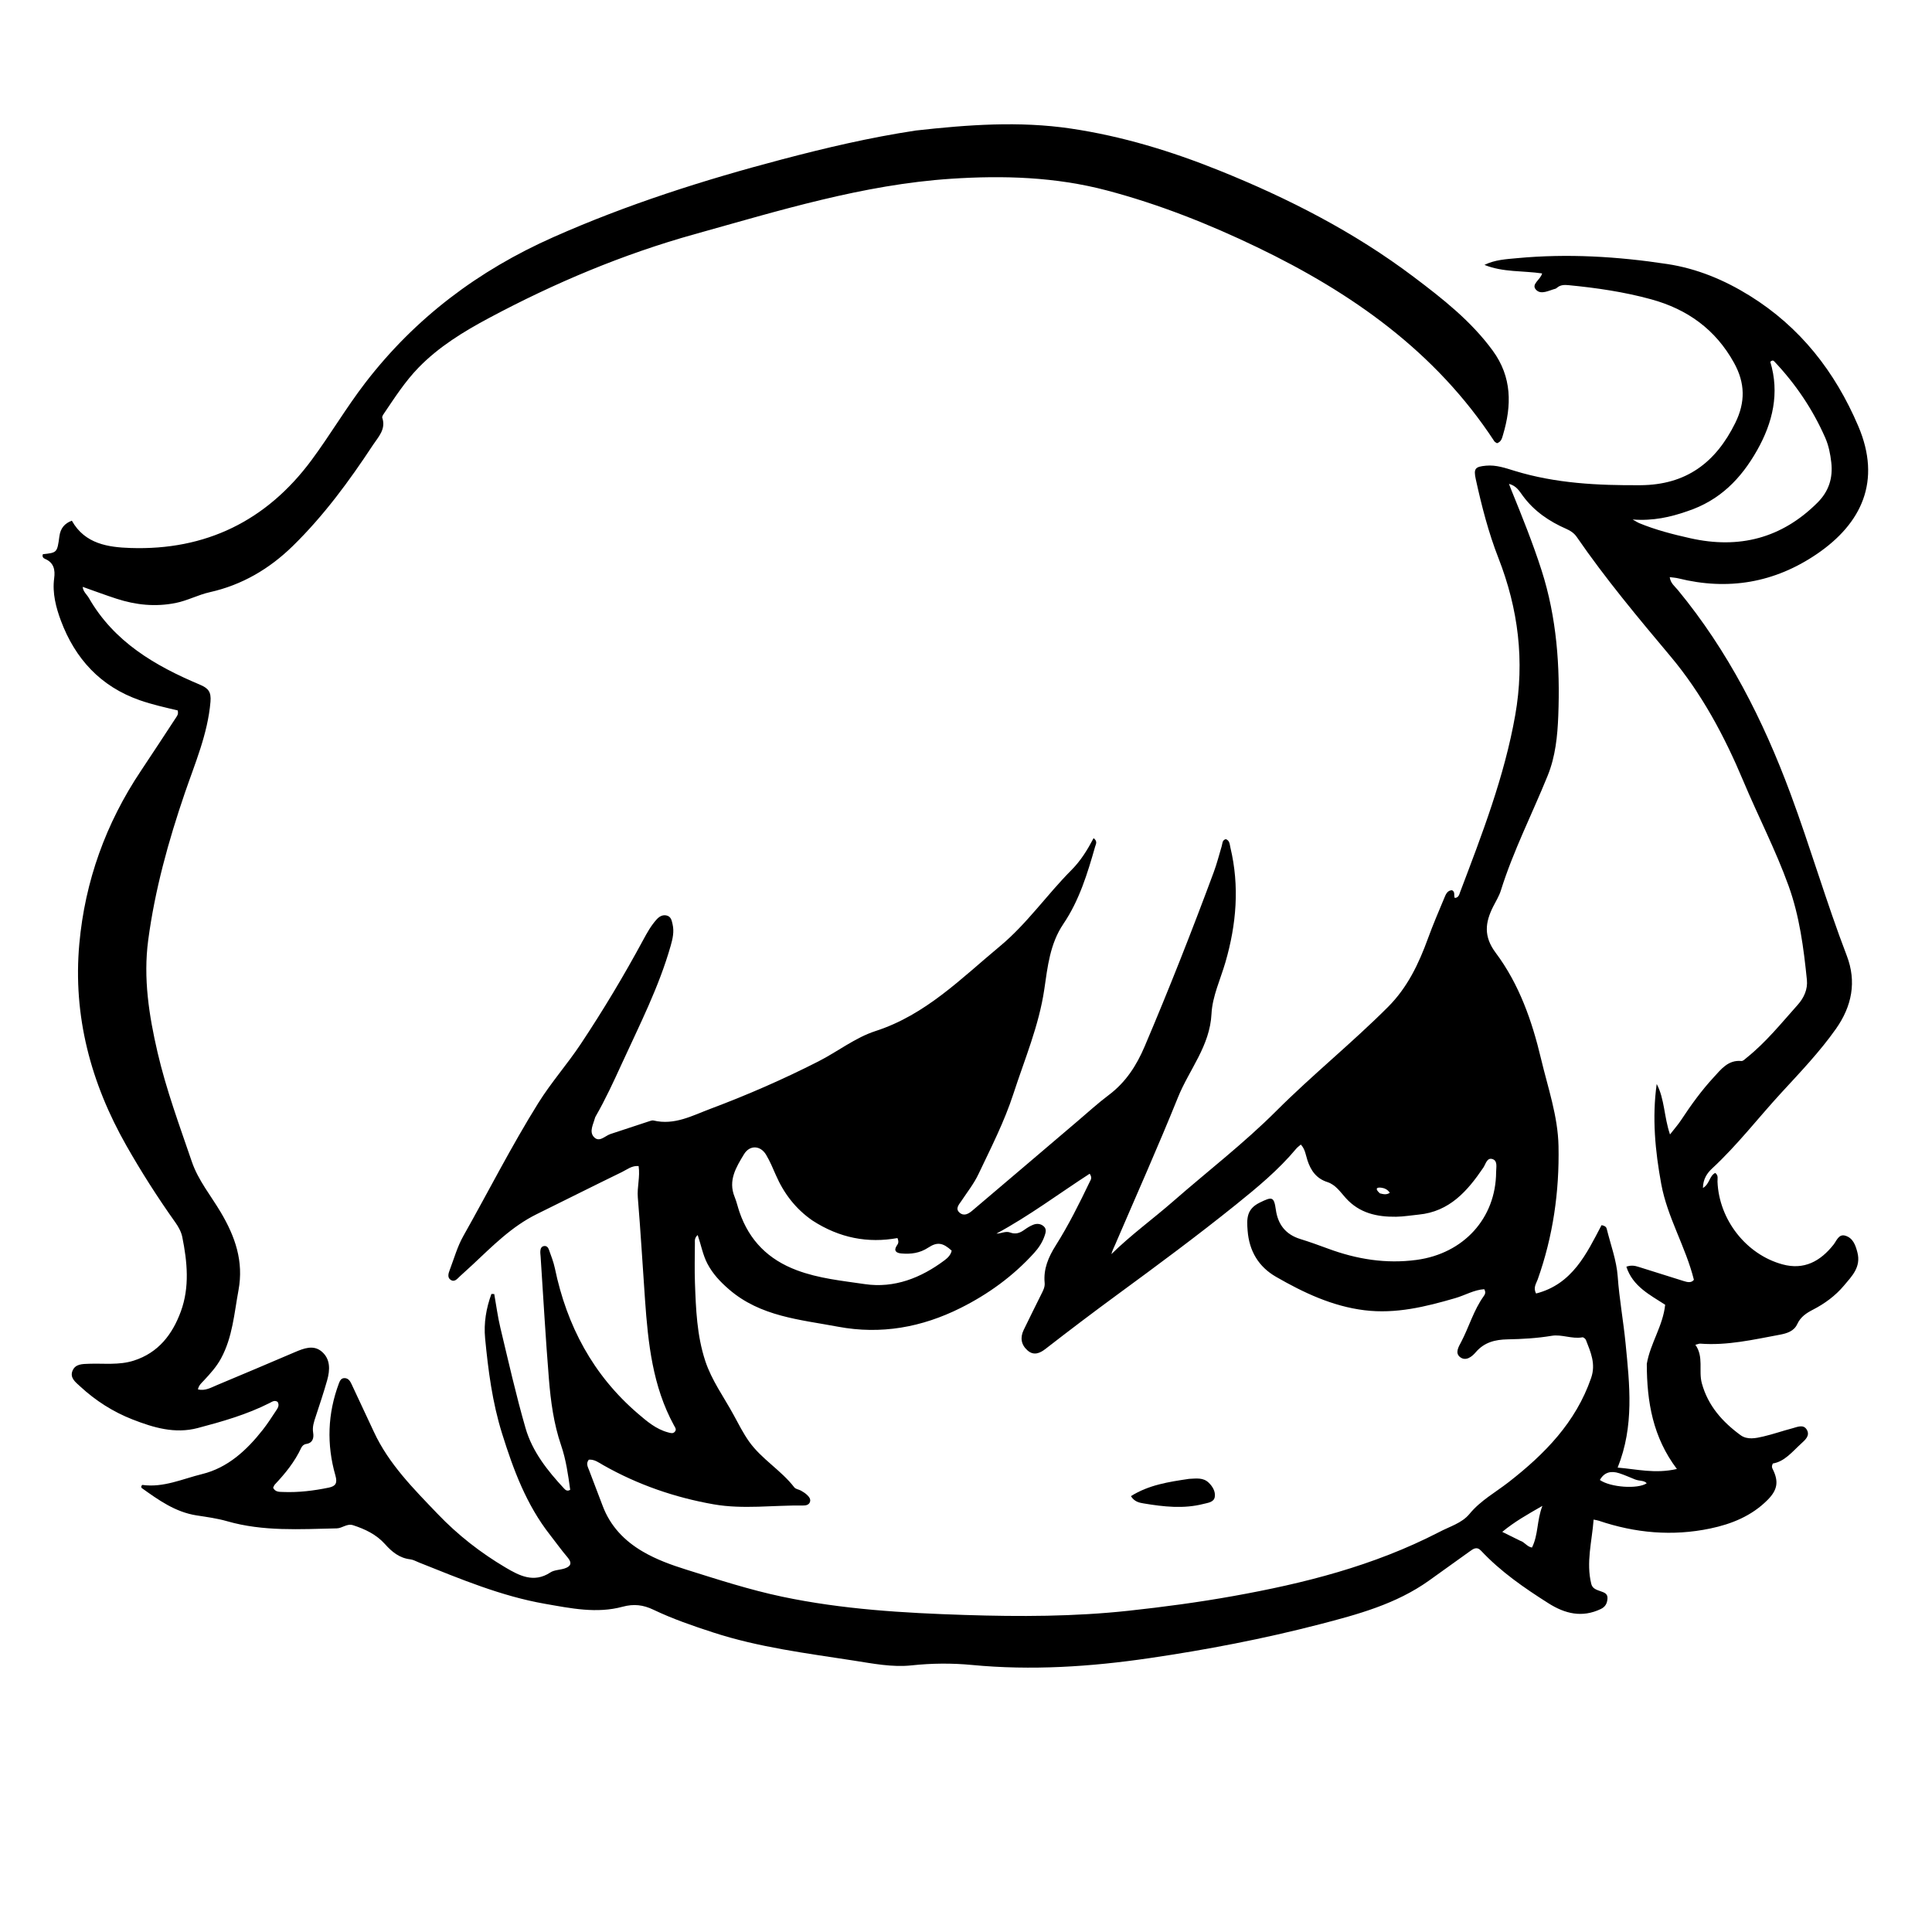
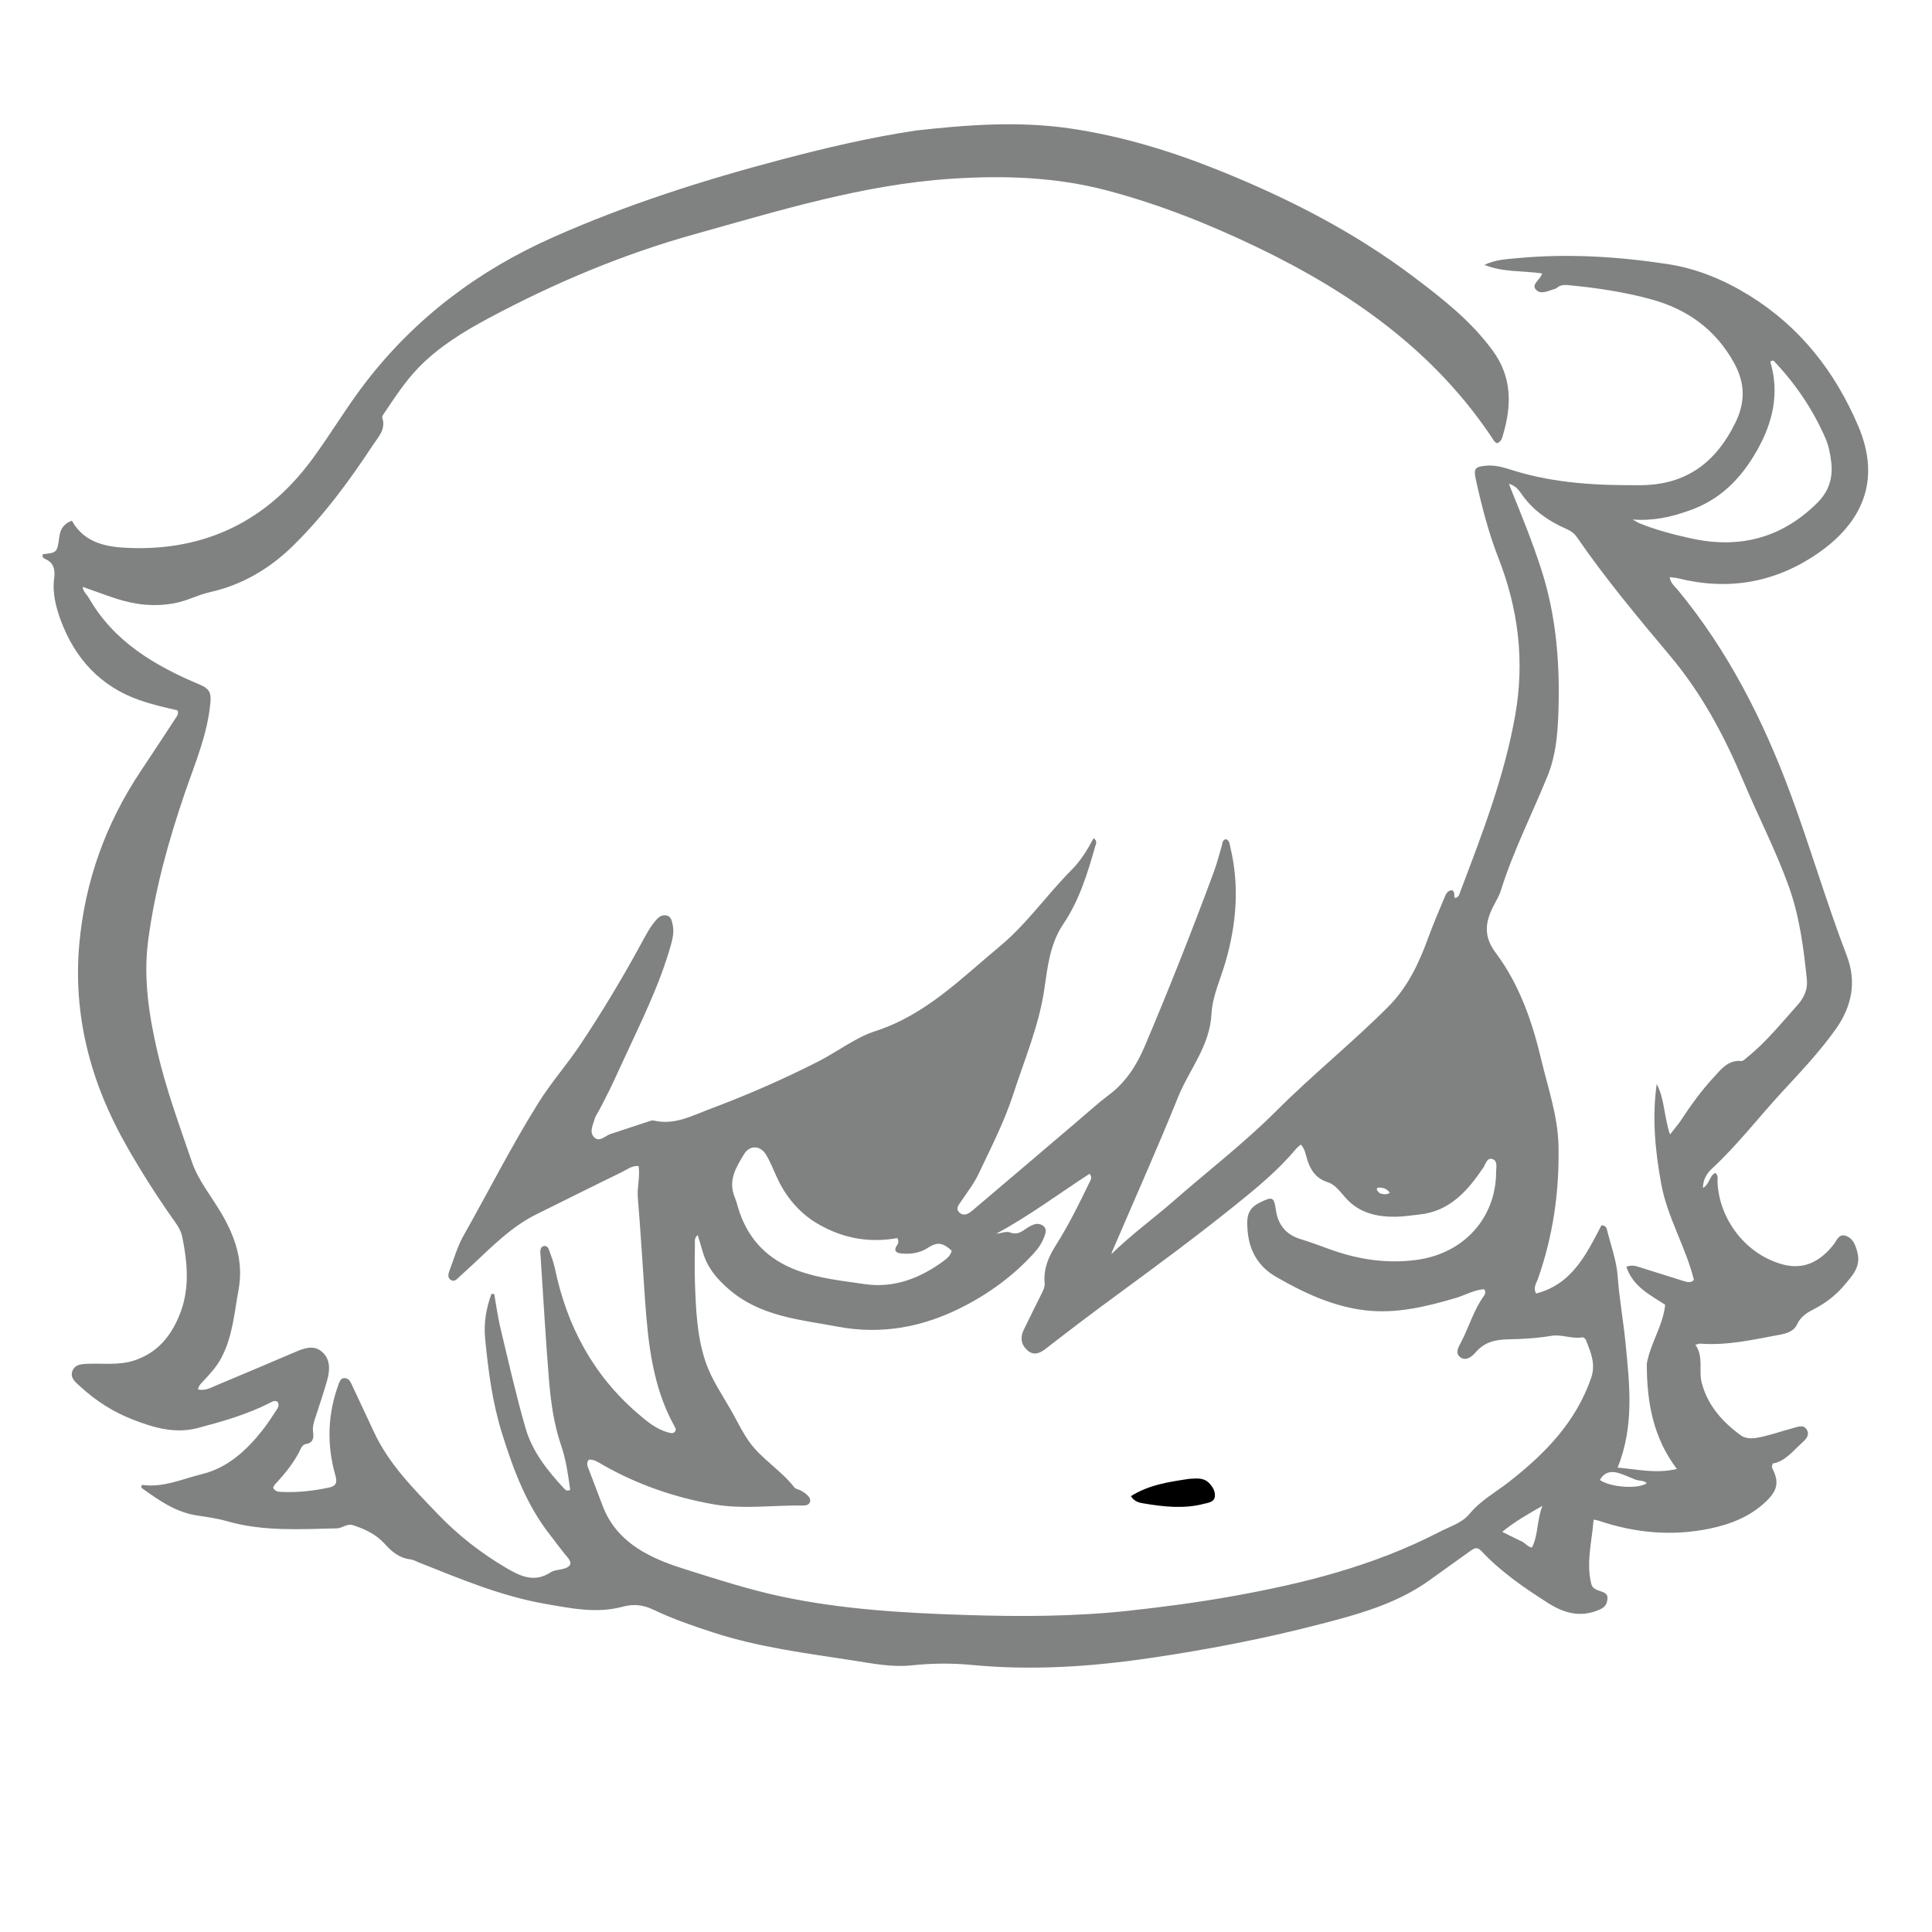
<svg xmlns="http://www.w3.org/2000/svg" version="1.1" id="Layer_1" x="0px" y="0px" width="100%" viewBox="0 0 1024 1024" enable-background="new 0 0 1024 1024" xml:space="preserve">
-   <path fill="#000000" opacity="1" stroke="none" d=" M485.373,69.183   C513.01,66.093 540.242,64.099 567.507,68.131   C594.668,72.146 620.724,80.097 646.17,90.337   C682.804,105.08 717.72,122.939 749.318,146.784   C764.599,158.316 779.682,170.114 791.177,185.84   C801.424,199.86 801.29,214.859 796.613,230.527   C796.11,232.213 795.728,234.164 793.429,234.922   C793.001,234.608 792.324,234.34 791.998,233.842   C760.923,186.367 716.461,155.152 666.351,131.054   C640.664,118.702 614.171,108.188 586.537,100.902   C559.49,93.771 531.883,92.915 504.182,94.741   C457.442,97.822 412.986,111.628 368.233,124.105   C330.166,134.718 294.029,149.944 259.264,168.509   C245.746,175.728 232.604,183.751 221.804,194.873   C214.705,202.184 209.193,210.774 203.499,219.185   C203.052,219.844 202.417,220.82 202.612,221.4   C204.666,227.527 200.505,231.57 197.661,235.886   C185.082,254.974 171.587,273.359 155.172,289.408   C142.745,301.557 128.231,310.071 111.204,313.873   C105.005,315.257 99.456,318.318 93.154,319.585   C82.308,321.764 71.964,320.655 61.679,317.309   C55.836,315.408 50.075,313.253 43.821,311.051   C44.073,313.661 46.036,315.087 47.116,316.968   C60.471,340.24 82.181,352.886 105.867,362.85   C110.411,364.761 112.013,366.666 111.557,371.981   C110.094,389.058 103.357,404.538 97.936,420.397   C89.244,445.826 82.099,471.616 78.552,498.288   C75.877,518.405 78.948,538.136 83.482,557.691   C88.074,577.498 95.127,596.546 101.684,615.737   C105.06,625.618 111.782,633.706 117.032,642.575   C124.613,655.381 129.258,668.501 126.4,683.882   C124.12,696.154 123.287,708.643 117.176,719.949   C114.745,724.446 111.421,728.076 108.022,731.729   C106.804,733.039 105.345,734.188 104.922,736.419   C108.824,737.33 111.892,735.421 114.956,734.15   C128.789,728.413 142.55,722.502 156.335,716.65   C161.024,714.659 166.093,712.647 170.47,716.319   C175.233,720.316 174.942,726.12 173.385,731.626   C171.575,738.028 169.451,744.343 167.373,750.667   C166.44,753.507 165.457,756.196 165.976,759.371   C166.414,762.053 165.858,764.8 162.278,765.337   C161.011,765.527 160.119,766.399 159.631,767.445   C156.208,774.784 151.202,780.961 145.699,786.795   C145.265,787.256 145.066,787.939 144.758,788.52   C145.884,790.876 148.056,790.698 149.954,790.776   C158.159,791.112 166.256,790.131 174.276,788.466   C177.931,787.707 178.922,786.065 177.771,782.042   C173.07,765.625 173.613,749.263 179.637,733.183   C180.188,731.713 180.919,730.337 182.739,730.43   C184.665,730.528 185.587,732.043 186.305,733.563   C190.281,741.985 194.235,750.419 198.148,758.871   C206.081,776.004 219.205,789.075 231.997,802.443   C242.67,813.596 254.739,823.017 267.948,830.823   C275.145,835.076 282.928,839.224 291.694,833.437   C293.784,832.057 296.793,832.138 299.297,831.299   C302.65,830.176 303.306,828.359 300.803,825.421   C297.566,821.623 294.671,817.537 291.586,813.607   C279.024,797.606 272.145,779.107 266.123,759.852   C260.932,743.253 258.766,726.413 257.121,709.355   C256.339,701.238 257.698,693.364 260.46,685.817   C260.961,685.833 261.462,685.85 261.962,685.866   C263.025,691.823 263.796,697.85 265.203,703.725   C269.465,721.512 273.479,739.382 278.551,756.943   C282.147,769.397 290.213,779.527 298.979,788.953   C299.771,789.805 300.722,790.568 302.214,789.615   C301.121,781.712 300.029,773.739 297.399,766.067   C293.481,754.639 291.894,742.734 290.924,730.811   C289.171,709.252 287.97,687.648 286.54,666.063   C286.474,665.068 286.307,664.063 286.389,663.08   C286.487,661.892 286.861,660.713 288.261,660.448   C289.676,660.18 290.51,661.139 290.902,662.253   C292.064,665.548 293.394,668.831 294.102,672.234   C300.436,702.697 314.315,728.839 338.129,749.261   C342.908,753.36 347.766,757.523 354.111,759.2   C355.418,759.545 356.768,760.05 357.774,758.72   C358.66,757.55 357.801,756.547 357.243,755.527   C345.889,734.78 343.503,711.955 341.879,688.964   C340.602,670.872 339.559,652.761 338.058,634.688   C337.6,629.175 339.349,623.792 338.478,618.045   C334.929,617.697 332.394,619.867 329.698,621.179   C314.573,628.538 299.545,636.095 284.457,643.532   C271.219,650.058 261.041,660.44 250.467,670.334   C248.278,672.382 246.058,674.398 243.831,676.405   C242.389,677.706 240.972,679.824 238.783,678.298   C237.024,677.072 237.671,674.926 238.326,673.21   C240.639,667.152 242.39,660.759 245.546,655.165   C258.808,631.664 271.004,607.56 285.3,584.642   C292.099,573.743 300.638,564.113 307.753,553.419   C319.668,535.511 330.696,517.103 340.908,498.188   C342.968,494.375 345.077,490.576 348.004,487.343   C349.382,485.822 351.132,484.708 353.322,485.23   C355.704,485.797 356.026,487.935 356.482,489.886   C357.389,493.763 356.553,497.48 355.496,501.203   C349.272,523.115 338.936,543.322 329.513,563.904   C325.218,573.288 320.904,582.67 315.752,591.633   C315.587,591.92 315.429,592.226 315.346,592.544   C314.485,595.843 312.245,599.635 314.623,602.453   C317.517,605.881 320.615,602.017 323.569,601.053   C330.534,598.779 337.48,596.451 344.442,594.172   C345.066,593.967 345.805,593.749 346.405,593.893   C357.446,596.55 366.965,591.281 376.609,587.667   C396.105,580.359 415.2,572.024 433.763,562.571   C443.964,557.376 453.339,549.939 464.044,546.478   C490.642,537.879 509.436,518.574 529.963,501.539   C544.27,489.666 554.853,474.229 567.889,461.146   C572.833,456.184 576.372,450.42 579.633,444.226   C581.863,445.975 580.816,447.409 580.44,448.729   C576.37,463.014 572.039,477.242 563.612,489.686   C556.478,500.22 555.258,512.408 553.499,524.354   C550.659,543.643 543.068,561.443 537.119,579.758   C532.322,594.526 525.245,608.334 518.6,622.317   C516.151,627.473 512.612,631.908 509.493,636.626   C508.314,638.41 506.095,640.624 508.647,642.781   C511.049,644.811 513.49,643.224 515.39,641.616   C534.037,625.836 552.616,609.974 571.226,594.149   C576.68,589.512 581.978,584.66 587.694,580.368   C596.653,573.642 602.357,564.819 606.689,554.628   C619.653,524.128 631.803,493.313 643.315,462.243   C644.989,457.724 646.177,453.024 647.555,448.397   C647.965,447.018 647.743,445.311 649.701,444.752   C651.809,445.514 651.738,447.562 652.141,449.25   C657.033,469.721 655.32,489.911 649.525,509.931   C646.889,519.04 642.577,528.085 642.122,537.313   C641.276,554.452 630.293,566.898 624.359,581.599   C613.769,607.834 602.22,633.681 591.058,659.685   C590.361,661.308 589.537,662.876 589.055,664.722   C599.39,654.543 611.111,646.077 621.964,636.588   C640.146,620.691 659.354,605.935 676.45,588.837   C695.543,569.743 716.604,552.796 735.688,533.695   C746.008,523.366 751.989,510.767 756.866,497.357   C759.48,490.169 762.507,483.128 765.454,476.065   C766.256,474.143 767.034,471.951 769.583,471.822   C771.492,472.76 770.357,474.67 771.071,475.932   C773.181,475.799 773.434,474.047 773.904,472.807   C785.533,442.143 797.365,411.593 803.104,379.03   C808.174,350.269 804.737,322.752 794.194,295.763   C788.916,282.255 785.313,268.199 782.205,254.041   C780.938,248.27 781.884,247.358 787.656,246.818   C792.99,246.32 797.952,248.086 802.79,249.568   C824.593,256.246 846.88,257.311 869.491,257.166   C893.751,257.009 909.39,245.152 919.74,224.15   C925.147,213.177 924.997,203.014 919.061,192.295   C909.251,174.579 894.367,163.912 875.149,158.636   C860.811,154.7 846.176,152.577 831.415,151.146   C829.2,150.932 827.08,150.936 825.269,152.49   C825.018,152.705 824.738,152.947 824.432,153.026   C820.954,153.927 816.744,156.474 814.08,153.523   C811.421,150.578 816.434,148.412 817.348,144.915   C807.169,143.422 796.585,144.384 786.786,140.398   C792.385,137.649 798.298,137.376 804.11,136.83   C830.798,134.324 857.374,135.928 883.781,139.959   C899.415,142.346 913.86,148.341 927.331,156.7   C954.197,173.37 972.6,196.976 984.908,225.813   C997.378,255.029 986.675,277.49 963.002,293.62   C940.584,308.895 915.948,313.112 889.542,306.542   C888.13,306.191 886.648,306.123 884.988,305.894   C885.387,309.117 887.688,310.764 889.308,312.729   C915.919,345.005 934.524,381.663 948.999,420.67   C959.545,449.09 967.975,478.23 978.834,506.547   C984.099,520.275 981.599,533.27 973.058,545.358   C964.461,557.526 954.22,568.239 944.189,579.133   C931.897,592.482 920.823,606.94 907.456,619.318   C904.759,621.815 902.66,624.946 902.591,629.656   C906.196,627.547 905.959,623.239 909.102,621.682   C910.916,622.979 910.249,624.786 910.31,626.319   C911.113,646.406 925.435,664.875 944.744,670.141   C956.154,673.253 964.805,668.555 971.813,659.69   C973.441,657.63 974.555,653.885 978.061,654.943   C982.069,656.153 983.404,659.752 984.448,663.734   C986.509,671.592 981.509,676.416 977.328,681.398   C972.82,686.77 967.158,690.942 960.854,694.183   C957.453,695.932 954.357,697.952 952.603,701.764   C950.86,705.552 947.2,706.713 943.21,707.452   C929.299,710.027 915.482,713.263 901.161,712.157   C900.544,712.11 899.898,712.444 898.587,712.769   C903.155,719.16 900.171,726.476 902.019,733.209   C905.277,745.083 912.93,753.626 922.494,760.639   C926.095,763.279 930.589,762.311 934.633,761.364   C939.812,760.153 944.856,758.372 950.007,757.027   C952.64,756.339 955.927,754.686 957.71,757.897   C959.388,760.921 956.856,763.136 954.714,765.088   C949.955,769.424 945.87,774.672 939.659,775.678   C938.804,777.353 939.279,778.062 939.647,778.807   C942.882,785.372 942.028,789.794 936.855,794.994   C928.406,803.486 917.834,807.763 906.437,810.146   C886.399,814.335 866.701,812.557 847.373,806.008   C846.765,805.802 846.113,805.728 844.648,805.412   C843.792,816.954 840.573,828.068 843.418,839.539   C844.035,842.031 846.275,842.65 848.29,843.367   C850.25,844.065 852.183,844.629 851.997,847.286   C851.823,849.767 850.936,851.626 848.462,852.808   C838.544,857.548 829.517,855.339 820.728,849.774   C807.902,841.654 795.451,833.067 784.999,821.922   C782.71,819.481 780.875,820.912 778.923,822.314   C771.752,827.466 764.583,832.621 757.395,837.748   C739.92,850.212 719.682,855.667 699.304,860.945   C669.61,868.637 639.563,874.403 609.226,878.85   C577.972,883.431 546.692,885.478 515.126,882.46   C504.55,881.449 493.852,881.536 483.181,882.678   C472.819,883.786 462.603,881.708 452.396,880.128   C427.391,876.258 402.232,873.129 378.039,865.255   C367.27,861.75 356.535,858.06 346.305,853.174   C340.921,850.603 335.926,849.991 329.991,851.601   C316.257,855.328 302.547,852.441 288.913,850.062   C265.588,845.991 243.928,836.854 222.117,828.171   C220.572,827.556 219.044,826.662 217.44,826.474   C211.735,825.806 207.755,822.554 204.104,818.464   C199.538,813.352 193.56,810.471 187.128,808.397   C183.894,807.354 181.467,810.002 178.46,810.068   C158.995,810.491 139.505,811.783 120.394,806.283   C115.144,804.773 109.652,804.037 104.233,803.202   C92.929,801.459 84.006,795.043 75.059,788.639   C74.874,788.507 74.93,788.038 74.871,787.71   C75.079,787.476 75.319,787.016 75.491,787.04   C86.641,788.598 96.752,783.825 107.1,781.297   C120.682,777.978 130.728,768.704 139.232,757.885   C141.698,754.747 143.887,751.384 146.078,748.042   C147.042,746.571 148.323,745.022 147.153,743.037   C145.549,741.924 144.184,742.975 142.942,743.604   C130.819,749.743 117.848,753.446 104.799,756.888   C92.702,760.078 81.357,756.682 70.24,752.337   C59.895,748.294 50.645,742.38 42.497,734.839   C40.138,732.655 36.856,730.33 38.452,726.492   C39.963,722.857 43.723,722.954 47.096,722.829   C55.047,722.536 63.034,723.668 70.906,721.156   C84.04,716.965 91.427,707.155 95.848,695.102   C100.569,682.229 99.282,668.814 96.611,655.625   C96.068,652.942 94.615,650.272 93.004,648.006   C83.627,634.818 74.925,621.18 66.947,607.138   C48.134,574.028 38.598,538.433 42.039,500.269   C45.035,467.042 56.097,436.332 74.734,408.488   C81.034,399.075 87.206,389.577 93.43,380.114   C93.972,379.29 94.632,378.492 94.187,376.546   C87.715,374.998 80.801,373.481 74.098,371.144   C53.184,363.854 39.767,349.005 32.274,328.955   C29.705,322.08 27.652,314.354 28.712,306.501   C29.308,302.077 28.583,298.163 23.793,296.19   C22.861,295.806 22.23,294.925 22.736,293.74   C30.202,292.93 30.331,292.947 31.473,284.289   C32.041,279.983 34.238,277.414 38.08,275.976   C45.017,288.412 57.576,290.051 69.085,290.444   C108.962,291.804 141.215,276.131 165.105,243.893   C175.023,230.51 183.457,216.098 193.627,202.882   C220.118,168.456 253.529,143.341 293.262,125.705   C332.403,108.331 372.92,95.441 414.183,84.56   C437.531,78.402 461.029,72.869 485.373,69.183  M762.639,812.101   C768.212,809.126 774.821,807.334 778.844,802.433   C784.709,795.29 792.624,791.012 799.654,785.532   C818.727,770.665 835.195,753.933 843.331,730.348   C845.914,722.862 843.089,716.697 840.583,710.231   C840.332,709.582 839.244,708.707 838.704,708.806   C833.18,709.822 827.759,707.113 822.446,708   C814.68,709.297 806.897,709.736 799.093,709.884   C792.456,710.009 786.697,711.404 782.148,716.746   C780.154,719.088 776.938,721.622 773.921,719.331   C770.979,717.097 773.149,713.764 774.51,711.156   C778.664,703.196 781.083,694.385 786.404,686.993   C787.031,686.123 787.679,684.979 786.672,683.306   C781.321,683.619 776.534,686.517 771.374,688.02   C755.634,692.605 739.803,696.505 723.21,694.458   C706.177,692.357 690.967,685.163 676.342,676.754   C667.103,671.441 662.103,663.113 661.262,652.266   C660.778,646.019 660.619,640.854 667.706,637.397   C674.189,634.233 675.235,634.074 676.229,641.199   C677.317,649.002 681.436,654.305 689.157,656.697   C694.08,658.222 698.943,659.961 703.776,661.756   C719.003,667.412 734.566,669.964 750.834,667.771   C775.761,664.41 792.853,645.699 792.975,621.189   C792.987,618.791 793.862,615.376 791.214,614.397   C788.129,613.255 787.484,616.963 786.207,618.849   C777.769,631.309 768.246,642.193 751.917,643.767   C747.94,644.15 743.969,644.844 739.988,644.897   C729.86,645.034 720.534,643.037 713.277,634.973   C710.433,631.812 707.871,627.912 703.569,626.538   C697.672,624.653 694.752,620.417 692.952,614.916   C692.056,612.177 691.783,609.121 689.469,606.644   C688.519,607.479 687.69,608.036 687.076,608.773   C677.622,620.101 666.31,629.444 654.891,638.63   C634.507,655.026 613.479,670.587 592.386,686.049   C579.49,695.503 566.751,705.151 554.124,714.956   C551.253,717.186 547.954,718.714 544.606,715.749   C541.176,712.712 540.619,708.944 542.584,704.873   C545.626,698.574 548.766,692.322 551.866,686.05   C552.824,684.11 553.907,682.224 553.686,679.918   C552.98,672.558 555.716,666.216 559.53,660.179   C566.393,649.318 572.094,637.833 577.644,626.269   C578.119,625.279 579.019,624.286 577.552,622.094   C561.153,632.709 545.451,644.501 528.123,653.842   C530.695,653.827 532.999,652.338 535.442,653.266   C538.272,654.341 540.592,653.523 542.895,651.854   C544.369,650.786 545.963,649.793 547.646,649.131   C549.591,648.367 551.699,648.561 553.275,650.049   C554.849,651.536 554.223,653.419 553.605,655.186   C552.43,658.549 550.481,661.471 548.126,664.071   C537.034,676.32 523.849,685.896 509.149,693.244   C488.63,703.5 466.989,707.46 444.187,703.186   C423.971,699.396 403.048,697.815 386.377,683.389   C381.76,679.394 377.782,675.201 374.939,669.772   C372.5,665.113 371.615,659.916 369.786,654.591   C368.032,656.163 368.313,657.564 368.307,658.823   C368.273,665.822 368.083,672.829 368.333,679.82   C368.833,693.791 369.355,707.771 373.779,721.253   C377.196,731.664 383.69,740.459 388.833,749.943   C391.424,754.719 393.971,759.744 397.04,764.067   C403.624,773.341 413.988,779.235 421.004,788.344   C421.723,789.278 423.409,789.421 424.562,790.08   C425.706,790.734 426.85,791.463 427.798,792.366   C428.888,793.404 429.929,794.733 429.188,796.336   C428.569,797.672 427.062,797.964 425.732,797.946   C409.915,797.739 393.881,800.063 378.33,797.338   C357.825,793.746 338.086,786.968 319.796,776.589   C317.401,775.23 315.098,773.402 312.082,773.654   C310.423,775.712 311.594,777.544 312.277,779.356   C314.625,785.589 317.049,791.793 319.382,798.032   C323.417,808.826 330.871,816.623 340.663,822.352   C347.893,826.582 355.709,829.414 363.674,831.911   C380.519,837.19 397.341,842.651 414.614,846.292   C446.502,853.013 478.889,854.92 511.407,855.967   C540.427,856.902 569.374,856.855 598.236,853.725   C616.764,851.716 635.246,849.249 653.615,845.955   C691.126,839.229 727.842,830.035 762.639,812.101  M872.839,722.854   C874.683,712.033 881.417,702.737 882.574,691.539   C874.468,686.282 865.383,681.831 862.003,671.37   C864.666,670.429 866.59,670.879 868.511,671.482   C876.43,673.97 884.354,676.441 892.268,678.946   C894.399,679.621 896.444,680.092 897.802,678.319   C893.401,660.699 883.765,645.329 880.5,627.584   C877.257,609.954 875.585,592.405 878.09,574.528   C882.334,582.587 881.914,591.865 885.136,601.287   C887.622,598.089 889.49,595.985 891.023,593.659   C896.253,585.721 901.815,577.998 908.253,571.04   C912.148,566.831 915.905,561.664 922.982,562.358   C923.872,562.445 924.953,561.276 925.844,560.562   C936.038,552.399 944.182,542.249 952.819,532.585   C956.15,528.857 958.195,524.333 957.689,519.339   C955.976,502.437 953.786,485.594 947.975,469.484   C941.129,450.502 931.813,432.583 924.02,414.009   C914.047,390.239 901.992,367.635 885.352,347.814   C868.106,327.271 850.925,306.7 835.697,284.581   C834.347,282.621 832.435,281.306 830.239,280.349   C821.093,276.36 813.082,270.923 807.078,262.729   C805.342,260.359 803.746,257.481 799.781,256.451   C800.376,258 800.704,258.901 801.066,259.789   C806.778,273.823 812.445,287.883 817.073,302.314   C825.112,327.379 826.927,353.215 825.92,379.334   C825.502,390.168 824.427,400.921 820.296,411.12   C812.063,431.445 802.03,451.033 795.463,472.046   C794.531,475.029 792.778,477.759 791.367,480.587   C787.172,488.993 786.244,496.305 792.76,505.012   C805.164,521.588 812.009,541.072 816.766,561.134   C820.402,576.468 825.73,591.532 826.044,607.487   C826.521,631.647 823.142,655.26 815.016,678.12   C814.248,680.279 812.471,682.504 814.167,685.58   C833.428,680.662 840.973,664.361 848.854,649.362   C850.989,649.77 851.417,650.565 851.607,651.338   C853.668,659.732 856.814,668.058 857.418,676.562   C858.267,688.523 860.444,700.268 861.602,712.162   C863.728,733.989 866.26,755.754 857.384,777.862   C867.477,778.672 877.208,781.236 888.787,778.593   C876.113,761.808 872.86,743.203 872.839,722.854  M894.299,270.965   C885.385,274.063 876.295,276.167 865.337,275.354   C867.325,276.47 867.981,276.931 868.704,277.23   C877.497,280.868 886.684,283.218 895.933,285.287   C921.739,291.062 944.314,285.353 963.296,266.42   C969.355,260.377 971.549,253.303 970.615,245.09   C970.108,240.634 969.252,236.206 967.428,232.047   C960.811,216.965 951.72,203.53 940.421,191.572   C939.977,191.102 939.373,190.748 938.294,191.775   C943.277,208.295 939.672,223.92 931.217,238.81   C922.814,253.609 911.651,265.23 894.299,270.965  M430.65,646.925   C421.789,640.81 415.499,632.639 411.221,622.815   C409.632,619.165 408.077,615.459 406.049,612.052   C403.047,607.008 397.354,606.796 394.356,611.743   C390.179,618.635 385.799,625.64 389.364,634.366   C390.428,636.971 391.029,639.761 391.951,642.428   C397.175,657.538 407.224,667.596 422.35,673.264   C434.055,677.65 446.329,678.83 458.383,680.609   C473.982,682.912 488.162,677.329 500.69,667.929   C502.305,666.717 503.967,665.1 504.406,662.86   C499.756,658.655 496.799,658.091 491.966,661.276   C487.509,664.214 482.721,664.811 477.674,664.356   C475.055,664.12 473.451,662.95 475.39,660.083   C475.947,659.259 476.601,658.459 475.674,656.195   C460.065,659.018 444.976,656.221 430.65,646.925  M805.73,816.628   C808.069,817.308 809.419,819.873 811.981,820.231   C815.396,813.418 814.481,805.957 817.504,798.138   C809.635,802.669 802.851,806.449 796.221,811.924   C799.796,813.676 802.444,814.973 805.73,816.628  M866.531,784.102   C863.747,782.998 861.013,781.737 858.167,780.825   C853.945,779.472 850.324,780.212 847.967,784.422   C853.557,788.364 868.143,789.371 872.802,786.153   C871.285,784.497 869.037,785.107 866.531,784.102  M731.39,632.512   C733.122,632.929 734.861,633.436 736.613,632.196   C735.475,630.42 733.729,629.688 731.991,629.488   C729.518,629.203 728.697,630.159 731.39,632.512  z" />
+   <path fill="#808181" opacity="1" stroke="none" d=" M485.373,69.183   C513.01,66.093 540.242,64.099 567.507,68.131   C594.668,72.146 620.724,80.097 646.17,90.337   C682.804,105.08 717.72,122.939 749.318,146.784   C764.599,158.316 779.682,170.114 791.177,185.84   C801.424,199.86 801.29,214.859 796.613,230.527   C796.11,232.213 795.728,234.164 793.429,234.922   C793.001,234.608 792.324,234.34 791.998,233.842   C760.923,186.367 716.461,155.152 666.351,131.054   C640.664,118.702 614.171,108.188 586.537,100.902   C559.49,93.771 531.883,92.915 504.182,94.741   C457.442,97.822 412.986,111.628 368.233,124.105   C330.166,134.718 294.029,149.944 259.264,168.509   C245.746,175.728 232.604,183.751 221.804,194.873   C214.705,202.184 209.193,210.774 203.499,219.185   C203.052,219.844 202.417,220.82 202.612,221.4   C204.666,227.527 200.505,231.57 197.661,235.886   C185.082,254.974 171.587,273.359 155.172,289.408   C142.745,301.557 128.231,310.071 111.204,313.873   C105.005,315.257 99.456,318.318 93.154,319.585   C82.308,321.764 71.964,320.655 61.679,317.309   C55.836,315.408 50.075,313.253 43.821,311.051   C44.073,313.661 46.036,315.087 47.116,316.968   C60.471,340.24 82.181,352.886 105.867,362.85   C110.411,364.761 112.013,366.666 111.557,371.981   C110.094,389.058 103.357,404.538 97.936,420.397   C89.244,445.826 82.099,471.616 78.552,498.288   C75.877,518.405 78.948,538.136 83.482,557.691   C88.074,577.498 95.127,596.546 101.684,615.737   C105.06,625.618 111.782,633.706 117.032,642.575   C124.613,655.381 129.258,668.501 126.4,683.882   C124.12,696.154 123.287,708.643 117.176,719.949   C114.745,724.446 111.421,728.076 108.022,731.729   C106.804,733.039 105.345,734.188 104.922,736.419   C108.824,737.33 111.892,735.421 114.956,734.15   C128.789,728.413 142.55,722.502 156.335,716.65   C161.024,714.659 166.093,712.647 170.47,716.319   C175.233,720.316 174.942,726.12 173.385,731.626   C171.575,738.028 169.451,744.343 167.373,750.667   C166.44,753.507 165.457,756.196 165.976,759.371   C166.414,762.053 165.858,764.8 162.278,765.337   C161.011,765.527 160.119,766.399 159.631,767.445   C156.208,774.784 151.202,780.961 145.699,786.795   C145.265,787.256 145.066,787.939 144.758,788.52   C145.884,790.876 148.056,790.698 149.954,790.776   C158.159,791.112 166.256,790.131 174.276,788.466   C177.931,787.707 178.922,786.065 177.771,782.042   C173.07,765.625 173.613,749.263 179.637,733.183   C180.188,731.713 180.919,730.337 182.739,730.43   C184.665,730.528 185.587,732.043 186.305,733.563   C190.281,741.985 194.235,750.419 198.148,758.871   C206.081,776.004 219.205,789.075 231.997,802.443   C242.67,813.596 254.739,823.017 267.948,830.823   C275.145,835.076 282.928,839.224 291.694,833.437   C293.784,832.057 296.793,832.138 299.297,831.299   C302.65,830.176 303.306,828.359 300.803,825.421   C297.566,821.623 294.671,817.537 291.586,813.607   C279.024,797.606 272.145,779.107 266.123,759.852   C260.932,743.253 258.766,726.413 257.121,709.355   C256.339,701.238 257.698,693.364 260.46,685.817   C260.961,685.833 261.462,685.85 261.962,685.866   C263.025,691.823 263.796,697.85 265.203,703.725   C269.465,721.512 273.479,739.382 278.551,756.943   C282.147,769.397 290.213,779.527 298.979,788.953   C299.771,789.805 300.722,790.568 302.214,789.615   C301.121,781.712 300.029,773.739 297.399,766.067   C293.481,754.639 291.894,742.734 290.924,730.811   C289.171,709.252 287.97,687.648 286.54,666.063   C286.474,665.068 286.307,664.063 286.389,663.08   C286.487,661.892 286.861,660.713 288.261,660.448   C289.676,660.18 290.51,661.139 290.902,662.253   C292.064,665.548 293.394,668.831 294.102,672.234   C300.436,702.697 314.315,728.839 338.129,749.261   C342.908,753.36 347.766,757.523 354.111,759.2   C355.418,759.545 356.768,760.05 357.774,758.72   C358.66,757.55 357.801,756.547 357.243,755.527   C345.889,734.78 343.503,711.955 341.879,688.964   C340.602,670.872 339.559,652.761 338.058,634.688   C337.6,629.175 339.349,623.792 338.478,618.045   C334.929,617.697 332.394,619.867 329.698,621.179   C314.573,628.538 299.545,636.095 284.457,643.532   C271.219,650.058 261.041,660.44 250.467,670.334   C248.278,672.382 246.058,674.398 243.831,676.405   C242.389,677.706 240.972,679.824 238.783,678.298   C237.024,677.072 237.671,674.926 238.326,673.21   C240.639,667.152 242.39,660.759 245.546,655.165   C258.808,631.664 271.004,607.56 285.3,584.642   C292.099,573.743 300.638,564.113 307.753,553.419   C319.668,535.511 330.696,517.103 340.908,498.188   C342.968,494.375 345.077,490.576 348.004,487.343   C349.382,485.822 351.132,484.708 353.322,485.23   C355.704,485.797 356.026,487.935 356.482,489.886   C357.389,493.763 356.553,497.48 355.496,501.203   C349.272,523.115 338.936,543.322 329.513,563.904   C325.218,573.288 320.904,582.67 315.752,591.633   C315.587,591.92 315.429,592.226 315.346,592.544   C314.485,595.843 312.245,599.635 314.623,602.453   C317.517,605.881 320.615,602.017 323.569,601.053   C330.534,598.779 337.48,596.451 344.442,594.172   C345.066,593.967 345.805,593.749 346.405,593.893   C357.446,596.55 366.965,591.281 376.609,587.667   C396.105,580.359 415.2,572.024 433.763,562.571   C443.964,557.376 453.339,549.939 464.044,546.478   C490.642,537.879 509.436,518.574 529.963,501.539   C544.27,489.666 554.853,474.229 567.889,461.146   C572.833,456.184 576.372,450.42 579.633,444.226   C581.863,445.975 580.816,447.409 580.44,448.729   C576.37,463.014 572.039,477.242 563.612,489.686   C556.478,500.22 555.258,512.408 553.499,524.354   C550.659,543.643 543.068,561.443 537.119,579.758   C532.322,594.526 525.245,608.334 518.6,622.317   C516.151,627.473 512.612,631.908 509.493,636.626   C508.314,638.41 506.095,640.624 508.647,642.781   C511.049,644.811 513.49,643.224 515.39,641.616   C534.037,625.836 552.616,609.974 571.226,594.149   C576.68,589.512 581.978,584.66 587.694,580.368   C596.653,573.642 602.357,564.819 606.689,554.628   C619.653,524.128 631.803,493.313 643.315,462.243   C644.989,457.724 646.177,453.024 647.555,448.397   C647.965,447.018 647.743,445.311 649.701,444.752   C651.809,445.514 651.738,447.562 652.141,449.25   C657.033,469.721 655.32,489.911 649.525,509.931   C646.889,519.04 642.577,528.085 642.122,537.313   C641.276,554.452 630.293,566.898 624.359,581.599   C613.769,607.834 602.22,633.681 591.058,659.685   C590.361,661.308 589.537,662.876 589.055,664.722   C599.39,654.543 611.111,646.077 621.964,636.588   C640.146,620.691 659.354,605.935 676.45,588.837   C695.543,569.743 716.604,552.796 735.688,533.695   C746.008,523.366 751.989,510.767 756.866,497.357   C759.48,490.169 762.507,483.128 765.454,476.065   C766.256,474.143 767.034,471.951 769.583,471.822   C771.492,472.76 770.357,474.67 771.071,475.932   C773.181,475.799 773.434,474.047 773.904,472.807   C785.533,442.143 797.365,411.593 803.104,379.03   C808.174,350.269 804.737,322.752 794.194,295.763   C788.916,282.255 785.313,268.199 782.205,254.041   C780.938,248.27 781.884,247.358 787.656,246.818   C792.99,246.32 797.952,248.086 802.79,249.568   C824.593,256.246 846.88,257.311 869.491,257.166   C893.751,257.009 909.39,245.152 919.74,224.15   C925.147,213.177 924.997,203.014 919.061,192.295   C909.251,174.579 894.367,163.912 875.149,158.636   C860.811,154.7 846.176,152.577 831.415,151.146   C829.2,150.932 827.08,150.936 825.269,152.49   C825.018,152.705 824.738,152.947 824.432,153.026   C820.954,153.927 816.744,156.474 814.08,153.523   C811.421,150.578 816.434,148.412 817.348,144.915   C807.169,143.422 796.585,144.384 786.786,140.398   C792.385,137.649 798.298,137.376 804.11,136.83   C830.798,134.324 857.374,135.928 883.781,139.959   C899.415,142.346 913.86,148.341 927.331,156.7   C954.197,173.37 972.6,196.976 984.908,225.813   C997.378,255.029 986.675,277.49 963.002,293.62   C940.584,308.895 915.948,313.112 889.542,306.542   C888.13,306.191 886.648,306.123 884.988,305.894   C885.387,309.117 887.688,310.764 889.308,312.729   C915.919,345.005 934.524,381.663 948.999,420.67   C959.545,449.09 967.975,478.23 978.834,506.547   C984.099,520.275 981.599,533.27 973.058,545.358   C964.461,557.526 954.22,568.239 944.189,579.133   C931.897,592.482 920.823,606.94 907.456,619.318   C904.759,621.815 902.66,624.946 902.591,629.656   C906.196,627.547 905.959,623.239 909.102,621.682   C910.916,622.979 910.249,624.786 910.31,626.319   C911.113,646.406 925.435,664.875 944.744,670.141   C956.154,673.253 964.805,668.555 971.813,659.69   C973.441,657.63 974.555,653.885 978.061,654.943   C982.069,656.153 983.404,659.752 984.448,663.734   C986.509,671.592 981.509,676.416 977.328,681.398   C972.82,686.77 967.158,690.942 960.854,694.183   C957.453,695.932 954.357,697.952 952.603,701.764   C950.86,705.552 947.2,706.713 943.21,707.452   C929.299,710.027 915.482,713.263 901.161,712.157   C900.544,712.11 899.898,712.444 898.587,712.769   C903.155,719.16 900.171,726.476 902.019,733.209   C905.277,745.083 912.93,753.626 922.494,760.639   C926.095,763.279 930.589,762.311 934.633,761.364   C939.812,760.153 944.856,758.372 950.007,757.027   C952.64,756.339 955.927,754.686 957.71,757.897   C959.388,760.921 956.856,763.136 954.714,765.088   C949.955,769.424 945.87,774.672 939.659,775.678   C938.804,777.353 939.279,778.062 939.647,778.807   C942.882,785.372 942.028,789.794 936.855,794.994   C928.406,803.486 917.834,807.763 906.437,810.146   C886.399,814.335 866.701,812.557 847.373,806.008   C846.765,805.802 846.113,805.728 844.648,805.412   C843.792,816.954 840.573,828.068 843.418,839.539   C844.035,842.031 846.275,842.65 848.29,843.367   C850.25,844.065 852.183,844.629 851.997,847.286   C851.823,849.767 850.936,851.626 848.462,852.808   C838.544,857.548 829.517,855.339 820.728,849.774   C807.902,841.654 795.451,833.067 784.999,821.922   C782.71,819.481 780.875,820.912 778.923,822.314   C771.752,827.466 764.583,832.621 757.395,837.748   C739.92,850.212 719.682,855.667 699.304,860.945   C669.61,868.637 639.563,874.403 609.226,878.85   C577.972,883.431 546.692,885.478 515.126,882.46   C504.55,881.449 493.852,881.536 483.181,882.678   C472.819,883.786 462.603,881.708 452.396,880.128   C427.391,876.258 402.232,873.129 378.039,865.255   C367.27,861.75 356.535,858.06 346.305,853.174   C340.921,850.603 335.926,849.991 329.991,851.601   C316.257,855.328 302.547,852.441 288.913,850.062   C265.588,845.991 243.928,836.854 222.117,828.171   C220.572,827.556 219.044,826.662 217.44,826.474   C211.735,825.806 207.755,822.554 204.104,818.464   C199.538,813.352 193.56,810.471 187.128,808.397   C183.894,807.354 181.467,810.002 178.46,810.068   C158.995,810.491 139.505,811.783 120.394,806.283   C115.144,804.773 109.652,804.037 104.233,803.202   C92.929,801.459 84.006,795.043 75.059,788.639   C74.874,788.507 74.93,788.038 74.871,787.71   C75.079,787.476 75.319,787.016 75.491,787.04   C86.641,788.598 96.752,783.825 107.1,781.297   C120.682,777.978 130.728,768.704 139.232,757.885   C141.698,754.747 143.887,751.384 146.078,748.042   C147.042,746.571 148.323,745.022 147.153,743.037   C145.549,741.924 144.184,742.975 142.942,743.604   C130.819,749.743 117.848,753.446 104.799,756.888   C92.702,760.078 81.357,756.682 70.24,752.337   C59.895,748.294 50.645,742.38 42.497,734.839   C40.138,732.655 36.856,730.33 38.452,726.492   C39.963,722.857 43.723,722.954 47.096,722.829   C55.047,722.536 63.034,723.668 70.906,721.156   C84.04,716.965 91.427,707.155 95.848,695.102   C100.569,682.229 99.282,668.814 96.611,655.625   C96.068,652.942 94.615,650.272 93.004,648.006   C83.627,634.818 74.925,621.18 66.947,607.138   C48.134,574.028 38.598,538.433 42.039,500.269   C45.035,467.042 56.097,436.332 74.734,408.488   C81.034,399.075 87.206,389.577 93.43,380.114   C93.972,379.29 94.632,378.492 94.187,376.546   C87.715,374.998 80.801,373.481 74.098,371.144   C53.184,363.854 39.767,349.005 32.274,328.955   C29.705,322.08 27.652,314.354 28.712,306.501   C29.308,302.077 28.583,298.163 23.793,296.19   C22.861,295.806 22.23,294.925 22.736,293.74   C30.202,292.93 30.331,292.947 31.473,284.289   C32.041,279.983 34.238,277.414 38.08,275.976   C45.017,288.412 57.576,290.051 69.085,290.444   C108.962,291.804 141.215,276.131 165.105,243.893   C175.023,230.51 183.457,216.098 193.627,202.882   C220.118,168.456 253.529,143.341 293.262,125.705   C332.403,108.331 372.92,95.441 414.183,84.56   C437.531,78.402 461.029,72.869 485.373,69.183  M762.639,812.101   C768.212,809.126 774.821,807.334 778.844,802.433   C784.709,795.29 792.624,791.012 799.654,785.532   C818.727,770.665 835.195,753.933 843.331,730.348   C845.914,722.862 843.089,716.697 840.583,710.231   C840.332,709.582 839.244,708.707 838.704,708.806   C833.18,709.822 827.759,707.113 822.446,708   C814.68,709.297 806.897,709.736 799.093,709.884   C792.456,710.009 786.697,711.404 782.148,716.746   C780.154,719.088 776.938,721.622 773.921,719.331   C770.979,717.097 773.149,713.764 774.51,711.156   C778.664,703.196 781.083,694.385 786.404,686.993   C787.031,686.123 787.679,684.979 786.672,683.306   C781.321,683.619 776.534,686.517 771.374,688.02   C755.634,692.605 739.803,696.505 723.21,694.458   C706.177,692.357 690.967,685.163 676.342,676.754   C667.103,671.441 662.103,663.113 661.262,652.266   C660.778,646.019 660.619,640.854 667.706,637.397   C674.189,634.233 675.235,634.074 676.229,641.199   C677.317,649.002 681.436,654.305 689.157,656.697   C694.08,658.222 698.943,659.961 703.776,661.756   C719.003,667.412 734.566,669.964 750.834,667.771   C775.761,664.41 792.853,645.699 792.975,621.189   C792.987,618.791 793.862,615.376 791.214,614.397   C788.129,613.255 787.484,616.963 786.207,618.849   C777.769,631.309 768.246,642.193 751.917,643.767   C747.94,644.15 743.969,644.844 739.988,644.897   C729.86,645.034 720.534,643.037 713.277,634.973   C710.433,631.812 707.871,627.912 703.569,626.538   C697.672,624.653 694.752,620.417 692.952,614.916   C692.056,612.177 691.783,609.121 689.469,606.644   C688.519,607.479 687.69,608.036 687.076,608.773   C677.622,620.101 666.31,629.444 654.891,638.63   C634.507,655.026 613.479,670.587 592.386,686.049   C579.49,695.503 566.751,705.151 554.124,714.956   C551.253,717.186 547.954,718.714 544.606,715.749   C541.176,712.712 540.619,708.944 542.584,704.873   C545.626,698.574 548.766,692.322 551.866,686.05   C552.824,684.11 553.907,682.224 553.686,679.918   C552.98,672.558 555.716,666.216 559.53,660.179   C566.393,649.318 572.094,637.833 577.644,626.269   C578.119,625.279 579.019,624.286 577.552,622.094   C561.153,632.709 545.451,644.501 528.123,653.842   C530.695,653.827 532.999,652.338 535.442,653.266   C538.272,654.341 540.592,653.523 542.895,651.854   C544.369,650.786 545.963,649.793 547.646,649.131   C549.591,648.367 551.699,648.561 553.275,650.049   C554.849,651.536 554.223,653.419 553.605,655.186   C552.43,658.549 550.481,661.471 548.126,664.071   C537.034,676.32 523.849,685.896 509.149,693.244   C488.63,703.5 466.989,707.46 444.187,703.186   C423.971,699.396 403.048,697.815 386.377,683.389   C381.76,679.394 377.782,675.201 374.939,669.772   C372.5,665.113 371.615,659.916 369.786,654.591   C368.032,656.163 368.313,657.564 368.307,658.823   C368.273,665.822 368.083,672.829 368.333,679.82   C368.833,693.791 369.355,707.771 373.779,721.253   C377.196,731.664 383.69,740.459 388.833,749.943   C391.424,754.719 393.971,759.744 397.04,764.067   C403.624,773.341 413.988,779.235 421.004,788.344   C421.723,789.278 423.409,789.421 424.562,790.08   C425.706,790.734 426.85,791.463 427.798,792.366   C428.888,793.404 429.929,794.733 429.188,796.336   C428.569,797.672 427.062,797.964 425.732,797.946   C409.915,797.739 393.881,800.063 378.33,797.338   C357.825,793.746 338.086,786.968 319.796,776.589   C317.401,775.23 315.098,773.402 312.082,773.654   C310.423,775.712 311.594,777.544 312.277,779.356   C314.625,785.589 317.049,791.793 319.382,798.032   C323.417,808.826 330.871,816.623 340.663,822.352   C347.893,826.582 355.709,829.414 363.674,831.911   C380.519,837.19 397.341,842.651 414.614,846.292   C446.502,853.013 478.889,854.92 511.407,855.967   C540.427,856.902 569.374,856.855 598.236,853.725   C616.764,851.716 635.246,849.249 653.615,845.955   C691.126,839.229 727.842,830.035 762.639,812.101  M872.839,722.854   C874.683,712.033 881.417,702.737 882.574,691.539   C874.468,686.282 865.383,681.831 862.003,671.37   C864.666,670.429 866.59,670.879 868.511,671.482   C876.43,673.97 884.354,676.441 892.268,678.946   C894.399,679.621 896.444,680.092 897.802,678.319   C893.401,660.699 883.765,645.329 880.5,627.584   C877.257,609.954 875.585,592.405 878.09,574.528   C882.334,582.587 881.914,591.865 885.136,601.287   C887.622,598.089 889.49,595.985 891.023,593.659   C896.253,585.721 901.815,577.998 908.253,571.04   C912.148,566.831 915.905,561.664 922.982,562.358   C923.872,562.445 924.953,561.276 925.844,560.562   C936.038,552.399 944.182,542.249 952.819,532.585   C956.15,528.857 958.195,524.333 957.689,519.339   C955.976,502.437 953.786,485.594 947.975,469.484   C941.129,450.502 931.813,432.583 924.02,414.009   C914.047,390.239 901.992,367.635 885.352,347.814   C868.106,327.271 850.925,306.7 835.697,284.581   C834.347,282.621 832.435,281.306 830.239,280.349   C821.093,276.36 813.082,270.923 807.078,262.729   C805.342,260.359 803.746,257.481 799.781,256.451   C800.376,258 800.704,258.901 801.066,259.789   C806.778,273.823 812.445,287.883 817.073,302.314   C825.112,327.379 826.927,353.215 825.92,379.334   C825.502,390.168 824.427,400.921 820.296,411.12   C812.063,431.445 802.03,451.033 795.463,472.046   C794.531,475.029 792.778,477.759 791.367,480.587   C787.172,488.993 786.244,496.305 792.76,505.012   C805.164,521.588 812.009,541.072 816.766,561.134   C820.402,576.468 825.73,591.532 826.044,607.487   C826.521,631.647 823.142,655.26 815.016,678.12   C814.248,680.279 812.471,682.504 814.167,685.58   C833.428,680.662 840.973,664.361 848.854,649.362   C850.989,649.77 851.417,650.565 851.607,651.338   C853.668,659.732 856.814,668.058 857.418,676.562   C858.267,688.523 860.444,700.268 861.602,712.162   C863.728,733.989 866.26,755.754 857.384,777.862   C867.477,778.672 877.208,781.236 888.787,778.593   C876.113,761.808 872.86,743.203 872.839,722.854  M894.299,270.965   C885.385,274.063 876.295,276.167 865.337,275.354   C867.325,276.47 867.981,276.931 868.704,277.23   C877.497,280.868 886.684,283.218 895.933,285.287   C921.739,291.062 944.314,285.353 963.296,266.42   C969.355,260.377 971.549,253.303 970.615,245.09   C970.108,240.634 969.252,236.206 967.428,232.047   C960.811,216.965 951.72,203.53 940.421,191.572   C939.977,191.102 939.373,190.748 938.294,191.775   C943.277,208.295 939.672,223.92 931.217,238.81   C922.814,253.609 911.651,265.23 894.299,270.965  M430.65,646.925   C421.789,640.81 415.499,632.639 411.221,622.815   C409.632,619.165 408.077,615.459 406.049,612.052   C403.047,607.008 397.354,606.796 394.356,611.743   C390.179,618.635 385.799,625.64 389.364,634.366   C390.428,636.971 391.029,639.761 391.951,642.428   C397.175,657.538 407.224,667.596 422.35,673.264   C434.055,677.65 446.329,678.83 458.383,680.609   C473.982,682.912 488.162,677.329 500.69,667.929   C502.305,666.717 503.967,665.1 504.406,662.86   C499.756,658.655 496.799,658.091 491.966,661.276   C487.509,664.214 482.721,664.811 477.674,664.356   C475.055,664.12 473.451,662.95 475.39,660.083   C475.947,659.259 476.601,658.459 475.674,656.195   C460.065,659.018 444.976,656.221 430.65,646.925  M805.73,816.628   C808.069,817.308 809.419,819.873 811.981,820.231   C815.396,813.418 814.481,805.957 817.504,798.138   C809.635,802.669 802.851,806.449 796.221,811.924   C799.796,813.676 802.444,814.973 805.73,816.628  M866.531,784.102   C863.747,782.998 861.013,781.737 858.167,780.825   C853.945,779.472 850.324,780.212 847.967,784.422   C853.557,788.364 868.143,789.371 872.802,786.153   C871.285,784.497 869.037,785.107 866.531,784.102  M731.39,632.512   C733.122,632.929 734.861,633.436 736.613,632.196   C735.475,630.42 733.729,629.688 731.991,629.488   C729.518,629.203 728.697,630.159 731.39,632.512  z" />
  <path fill="#000000" opacity="1" stroke="none" d=" M630.21,783.831   C634.151,783.633 637.721,783.059 640.605,785.827   C642.749,787.884 644.282,790.533 643.862,793.352   C643.432,796.237 640.247,796.499 637.909,797.101   C627.338,799.822 616.747,798.605 606.205,796.851   C603.866,796.462 601.283,796.004 599.416,792.979   C608.913,787.023 619.336,785.446 630.21,783.831  z" />
</svg>
